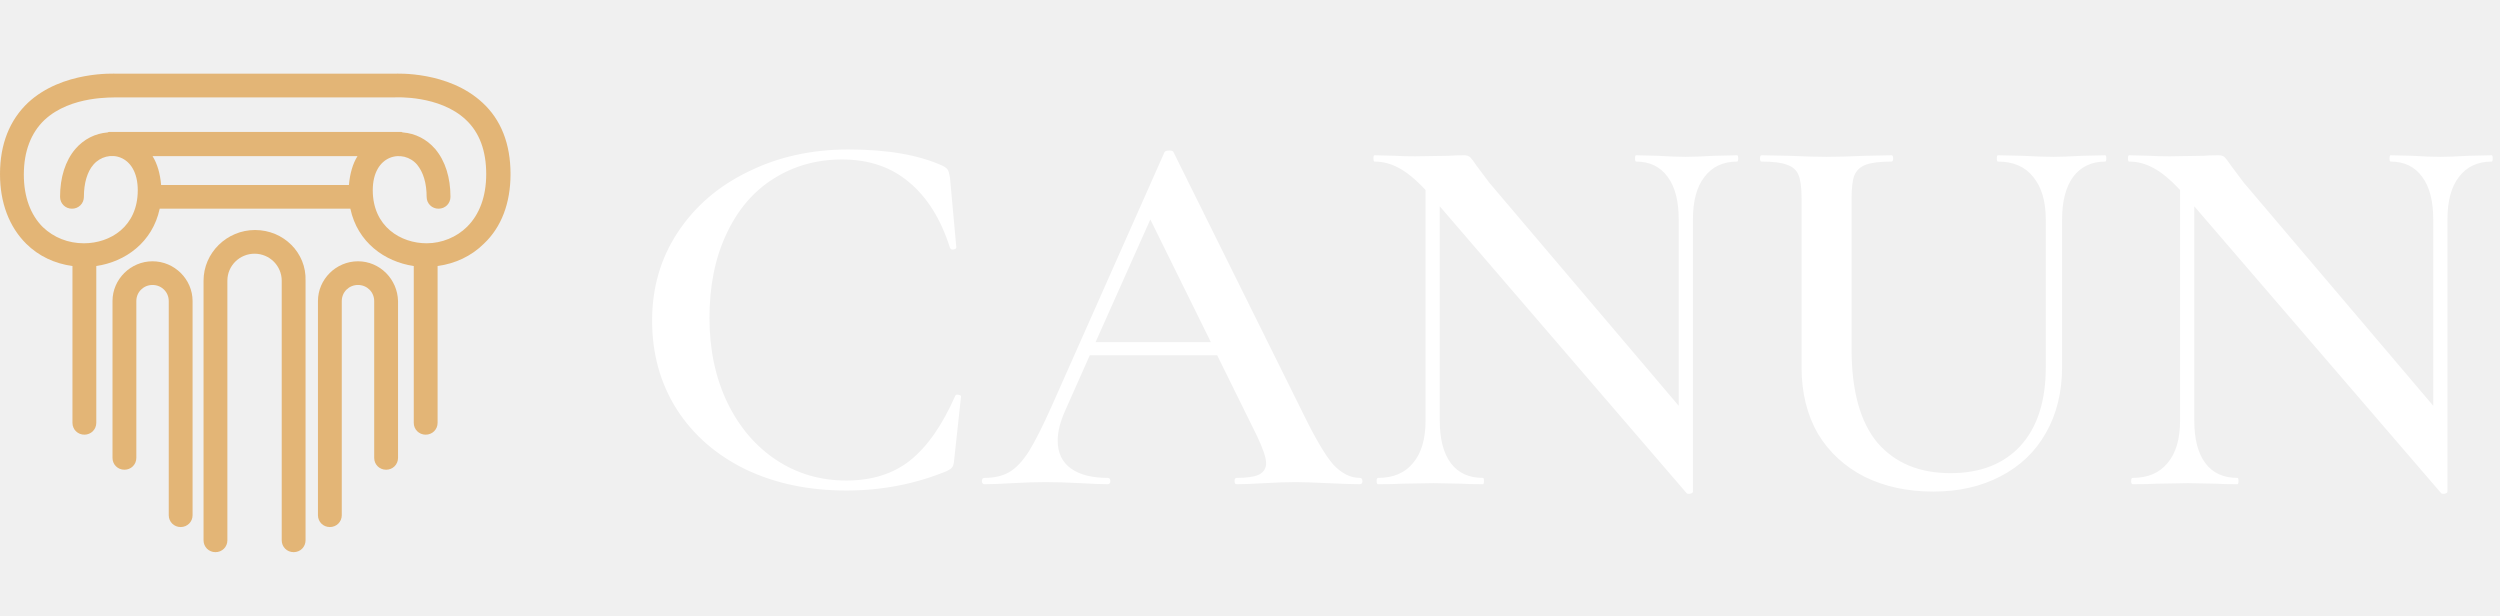
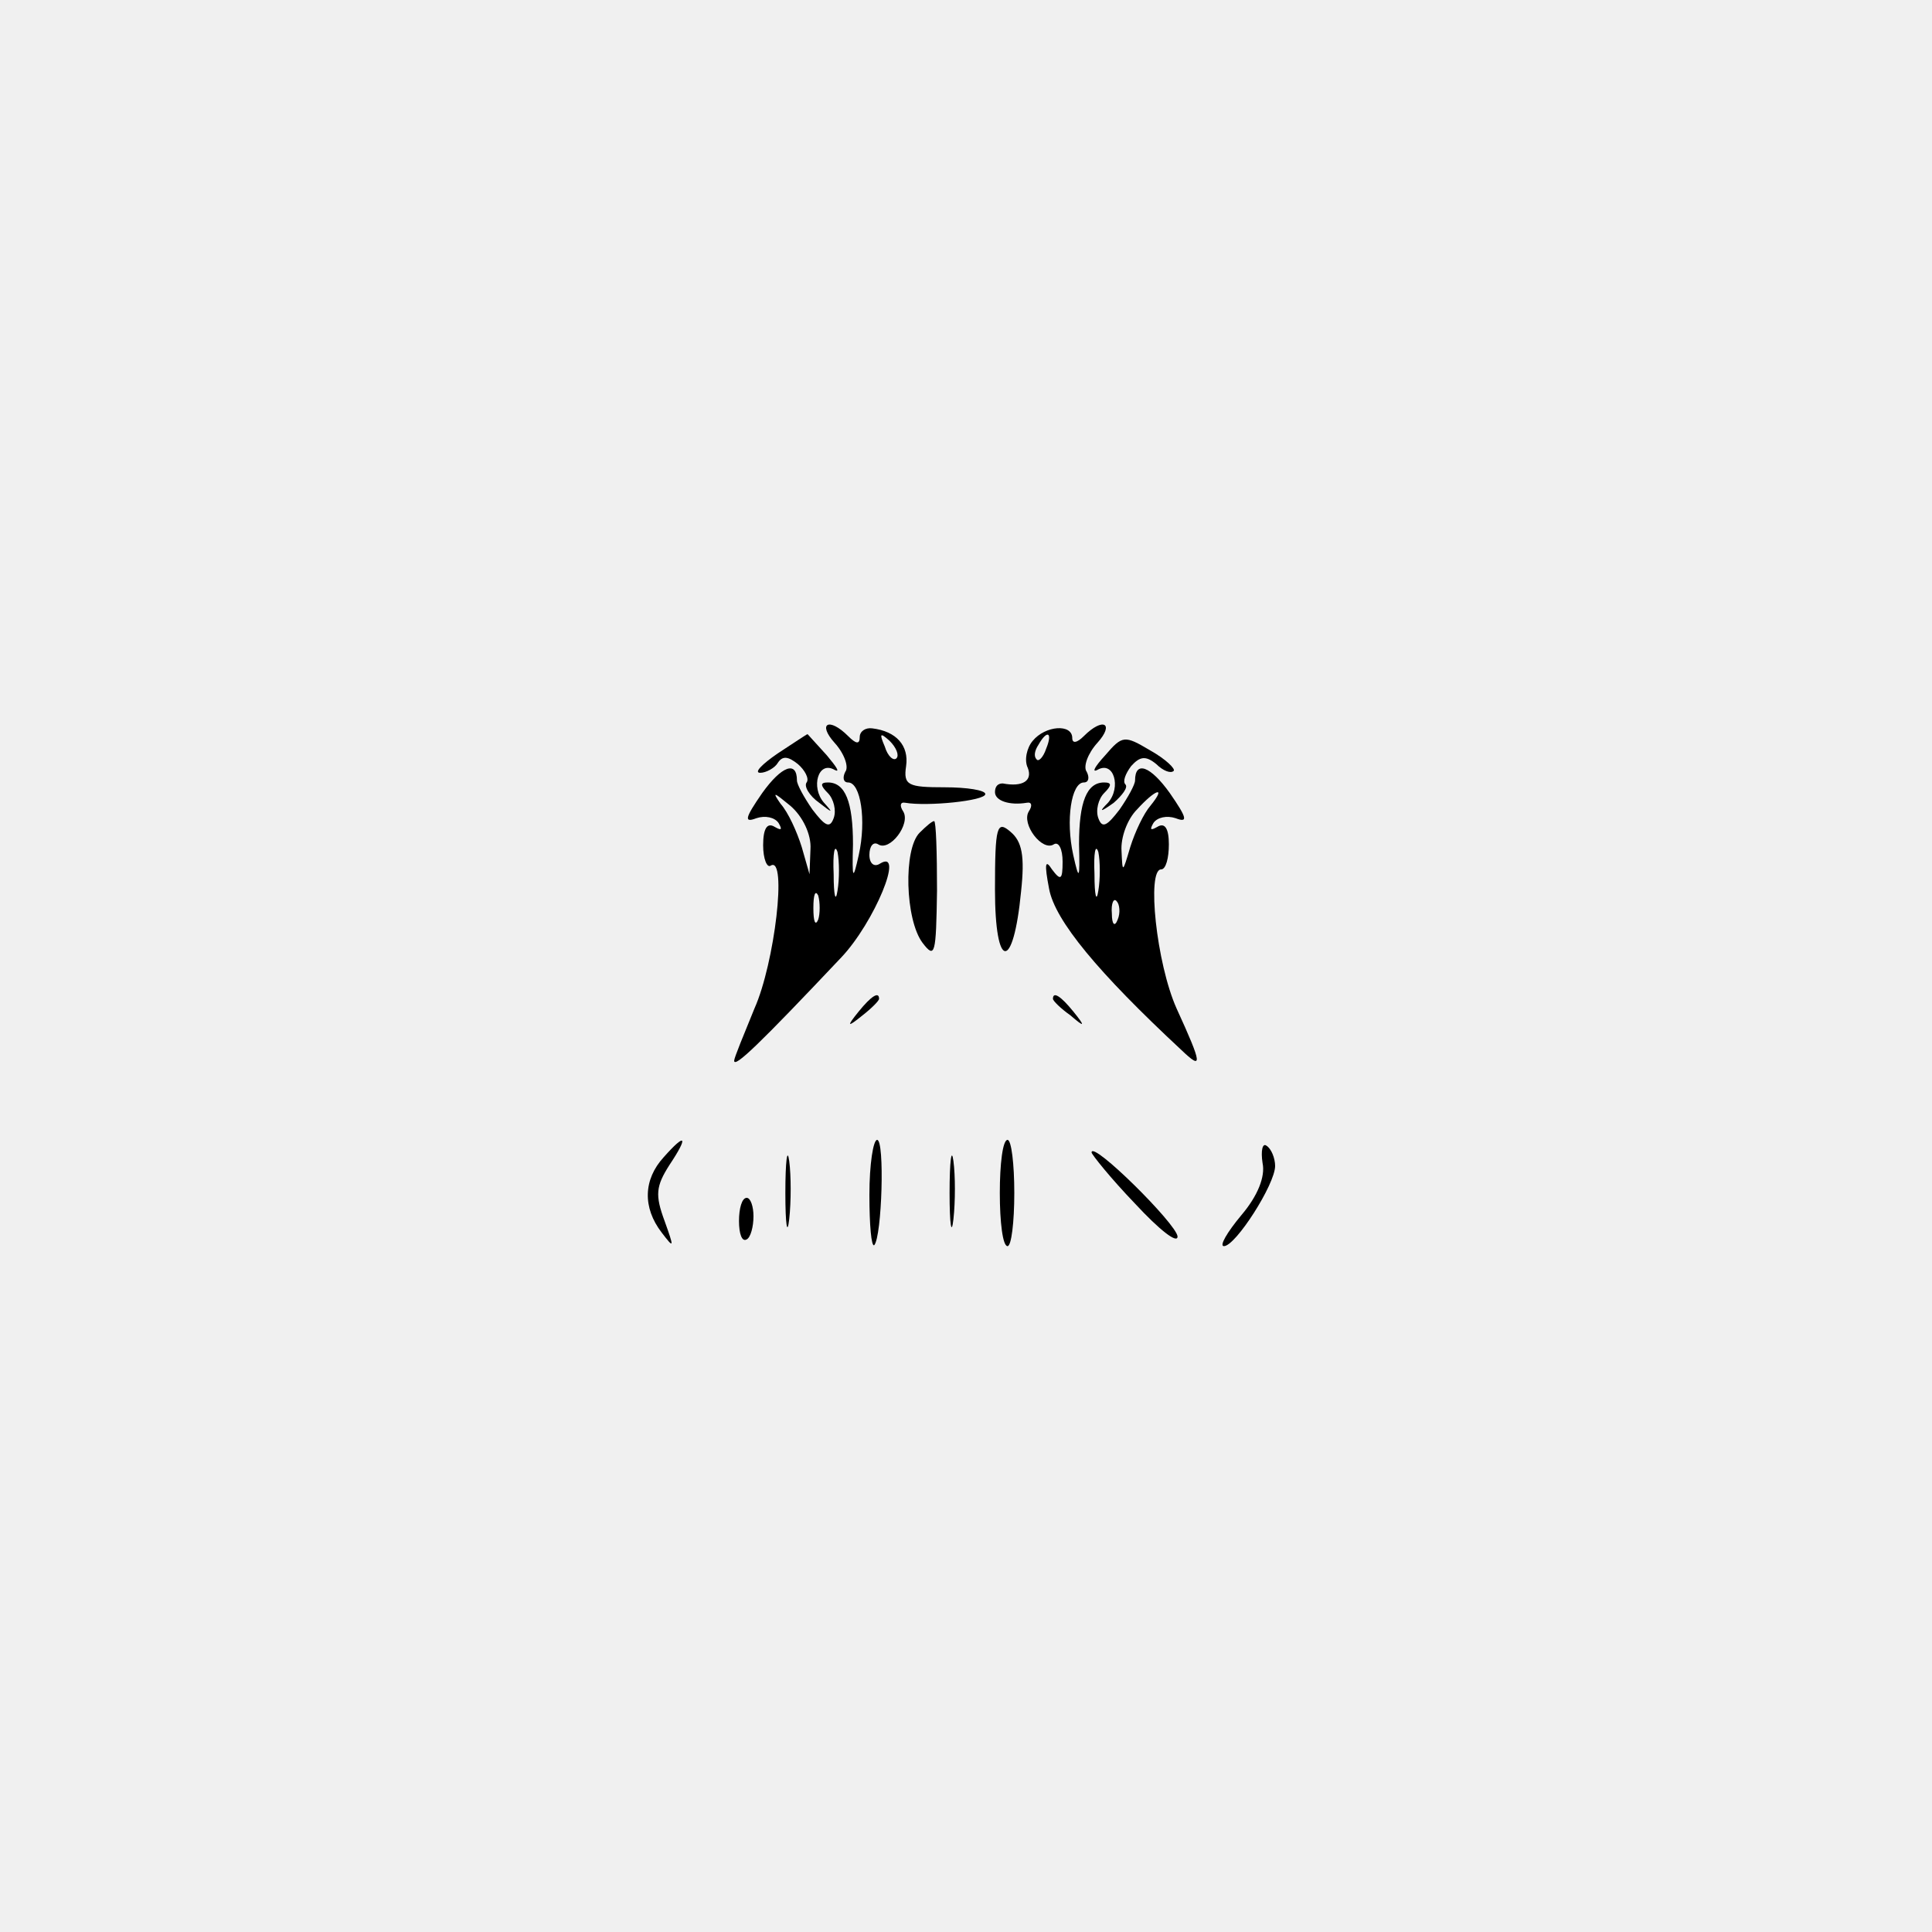
- <svg xmlns="http://www.w3.org/2000/svg" width="475" height="117" viewBox="0 0 475 117" fill="none">
-   <g clip-path="url(#clip0)">
-     <path d="M28.982 49.644C24.816 49.644 21.374 53.064 21.374 57.205V86.998C21.374 88.258 22.371 89.248 23.639 89.248C24.907 89.248 25.903 88.258 25.903 86.998V57.205C25.903 55.495 27.261 54.144 28.982 54.144C30.703 54.144 32.062 55.495 32.062 57.205V97.889C32.062 99.149 33.058 100.139 34.326 100.139C35.594 100.139 36.59 99.149 36.59 97.889V57.205C36.59 53.064 33.148 49.644 28.982 49.644Z" fill="#E3B576" />
-     <path d="M97 33.082C97 27.322 95.189 22.731 91.656 19.491C85.135 13.46 75.263 14 74.992 14H48.455H22.189C21.737 14 11.865 13.46 5.344 19.491C1.811 22.821 0 27.412 0 33.082C0 38.483 1.721 43.073 4.981 46.314C7.336 48.654 10.415 50.094 13.767 50.544V80.337C13.767 81.597 14.763 82.588 16.031 82.588C17.299 82.588 18.295 81.597 18.295 80.337V50.544C23.82 49.734 28.982 46.044 30.341 39.653H48.455H66.569C67.927 46.044 73.09 49.734 78.614 50.544V80.337C78.614 81.597 79.611 82.588 80.879 82.588C82.147 82.588 83.143 81.597 83.143 80.337V50.544C86.494 50.094 89.573 48.654 91.928 46.314C95.279 43.163 97 38.573 97 33.082ZM48.455 29.662H67.927C67.022 31.102 66.478 32.992 66.297 35.152H48.455H30.613C30.431 32.992 29.888 31.102 28.982 29.662H48.455ZM81.06 46.224C76.169 46.224 70.825 43.073 70.825 36.142C70.825 29.302 76.622 28.222 79.248 31.282C80.426 32.722 81.06 34.792 81.06 37.403C81.06 38.663 82.056 39.653 83.324 39.653C84.592 39.653 85.588 38.663 85.588 37.403C85.588 33.712 84.592 30.562 82.69 28.312C81.06 26.421 78.886 25.341 76.531 25.161C76.441 25.161 76.35 25.071 76.26 25.071H76.078C75.988 25.071 75.897 25.071 75.807 25.071C75.716 25.071 75.626 25.071 75.535 25.071H48.455H21.465C21.374 25.071 21.284 25.071 21.193 25.071C21.103 25.071 21.012 25.071 20.922 25.071H20.74C20.65 25.071 20.559 25.071 20.469 25.161C18.114 25.341 15.94 26.421 14.31 28.312C12.408 30.562 11.412 33.712 11.412 37.403C11.412 38.663 12.408 39.653 13.676 39.653C14.944 39.653 15.94 38.663 15.94 37.403C15.94 34.792 16.574 32.632 17.752 31.282C20.378 28.222 26.175 29.212 26.175 36.142C26.175 43.073 20.922 46.224 15.94 46.224C12.951 46.224 10.234 45.143 8.151 43.163C5.796 40.823 4.528 37.403 4.528 33.172C4.528 28.762 5.887 25.251 8.423 22.821C13.495 18.05 21.737 18.59 22.008 18.5H48.455H75.082C75.173 18.5 83.505 18.05 88.487 22.731C91.113 25.161 92.381 28.672 92.381 33.082C92.381 37.313 91.113 40.733 88.758 43.073C86.766 45.053 83.958 46.224 81.06 46.224Z" fill="#E3B576" />
-     <path d="M68.018 49.644C63.852 49.644 60.41 53.064 60.41 57.205V97.889C60.41 99.149 61.406 100.139 62.674 100.139C63.942 100.139 64.938 99.149 64.938 97.889V57.205C64.938 55.495 66.297 54.144 68.018 54.144C69.739 54.144 71.097 55.495 71.097 57.205V86.998C71.097 88.258 72.093 89.248 73.361 89.248C74.629 89.248 75.626 88.258 75.626 86.998V57.205C75.535 53.064 72.184 49.644 68.018 49.644Z" fill="#E3B576" />
-     <path d="M48.455 43.703C43.111 43.703 38.673 48.024 38.673 53.334V102.66C38.673 103.92 39.669 104.91 40.938 104.91C42.205 104.91 43.202 103.92 43.202 102.66V53.334C43.202 50.454 45.556 48.204 48.364 48.204C51.262 48.204 53.527 50.544 53.527 53.334V102.66C53.527 103.92 54.523 104.91 55.791 104.91C57.059 104.91 58.055 103.92 58.055 102.66V53.334C58.236 48.024 53.889 43.703 48.455 43.703Z" fill="#E3B576" />
+ <svg xmlns="http://www.w3.org/2000/svg" version="1.0" width="200pt" height="200pt" viewBox="0 0 200 200" preserveAspectRatio="xMidYMid meet">
+   <g transform="translate(0,200) scale(0.1,-0.1)" fill="#000000" stroke="none">
+     <path d="M864 1231 c10 -11 15 -25 11 -30 -3 -6 -2 -11 3 -11 13 0 19 -39 11 -75 -6 -27 -7 -26 -6 11 0 44 -8 64 -26 64 -8 0 -8 -3 0 -11 6 -6 9 -18 6 -26 -4 -11 -9 -8 -22 9 -9 13 -16 26 -16 30 0 21 -16 15 -36 -13 -18 -26 -19 -31 -6 -26 9 3 19 1 23 -5 4 -7 3 -8 -4 -4 -8 5 -12 -2 -12 -19 0 -14 4 -24 8 -21 17 10 4 -101 -17 -148 -11 -27 -21 -51 -21 -54 0 -8 26 17 111 107 34 36 66 113 40 97 -6 -4 -11 0 -11 9 0 9 4 14 9 11 12 -8 34 21 26 34 -4 6 -3 10 2 9 23 -4 83 2 83 9 0 4 -19 7 -42 7 -38 0 -43 2 -40 22 3 21 -10 36 -35 39 -7 1 -13 -3 -13 -9 0 -8 -4 -7 -12 1 -20 20 -32 13 -14 -7z m64 -16 c-3 -3 -9 2 -12 12 -6 14 -5 15 5 6 7 -7 10 -15 7 -18z m-89 -94 l-1 -26 -8 28 c-5 16 -14 36 -22 45 -9 13 -7 12 10 -2 13 -11 22 -30 21 -45z m28 -43 c-2 -13 -4 -5 -4 17 -1 22 1 32 4 23 2 -10 2 -28 0 -40z m-20 -30 c-3 -7 -5 -2 -5 12 0 14 2 19 5 13 2 -7 2 -19 0 -25z" />
+     <path d="M1069 1233 c-6 -7 -9 -20 -5 -28 5 -13 -5 -20 -26 -16 -5 0 -8 -3 -8 -9 0 -9 15 -14 33 -11 5 1 6 -3 2 -9 -8 -13 14 -42 26 -34 5 3 9 -5 9 -18 0 -19 -2 -20 -11 -8 -7 11 -8 6 -3 -20 6 -33 51 -87 137 -167 22 -21 22 -16 -5 43 -21 47 -31 144 -16 144 5 0 8 12 8 26 0 16 -4 23 -12 18 -7 -4 -8 -3 -4 4 4 6 14 8 23 5 13 -5 12 0 -6 26 -20 28 -36 34 -36 13 0 -4 -7 -17 -16 -30 -13 -17 -18 -20 -22 -9 -3 8 0 20 6 26 8 8 8 11 0 11 -18 0 -26 -20 -26 -64 1 -37 0 -38 -6 -11 -8 36 -2 75 11 75 5 0 6 5 3 11 -4 5 1 19 11 30 18 20 6 27 -14 7 -7 -7 -12 -8 -12 -2 0 15 -28 13 -41 -3z m14 -8 c-3 -9 -8 -14 -10 -11 -3 3 -2 9 2 15 9 16 15 13 8 -4z m108 -59 c-7 -8 -16 -27 -21 -43 -8 -27 -8 -27 -9 -4 -1 14 6 33 16 43 19 21 31 25 14 4z m-54 -88 c-2 -13 -4 -5 -4 17 -1 22 1 32 4 23 2 -10 2 -28 0 -40z m20 -30 c-3 -8 -6 -5 -6 6 -1 11 2 17 5 13 3 -3 4 -12 1 -19z" />
+     <path d="M805 1220 c-16 -11 -25 -20 -18 -20 6 0 15 5 18 10 5 8 11 7 21 -1 7 -6 12 -15 9 -19 -3 -4 3 -14 13 -21 14 -11 15 -11 5 0 -14 16 -6 44 11 34 6 -3 2 3 -8 15 -11 12 -20 22 -20 22 -1 0 -14 -9 -31 -20z" />
+     <path d="M1144 1218 c-11 -12 -14 -18 -8 -15 17 10 25 -18 11 -34 -10 -10 -8 -10 6 0 9 8 15 16 12 19 -3 3 0 11 6 19 9 10 15 11 26 2 7 -7 15 -10 18 -7 2 2 -8 12 -24 21 -27 16 -29 16 -47 -5z" />
+     <path d="M952 1138 c-17 -17 -15 -90 3 -114 13 -17 14 -12 15 54 0 39 -1 72 -3 72 -2 0 -8 -5 -15 -12z" />
+     <path d="M1030 1079 c0 -84 19 -85 27 -2 4 37 1 52 -11 62 -14 12 -16 6 -16 -60z" />
+     <path d="M889 953 c-13 -16 -12 -17 4 -4 9 7 17 15 17 17 0 8 -8 3 -21 -13z" />
+     <path d="M1090 966 c0 -2 8 -10 18 -17 15 -13 16 -12 3 4 -13 16 -21 21 -21 13z" />
+     <path d="M687 802 c-21 -23 -22 -52 -2 -78 13 -17 13 -16 3 12 -10 27 -9 36 5 58 20 30 17 34 -6 8z" />
+     <path d="M813 765 c0 -33 2 -45 4 -27 2 18 2 45 0 60 -2 15 -4 0 -4 -33z" />
+     <path d="M900 763 c0 -31 2 -54 5 -52 8 9 11 109 3 109 -4 0 -8 -25 -8 -57z" />
+     <path d="M983 765 c0 -33 2 -45 4 -27 2 18 2 45 0 60 -2 15 -4 0 -4 -33z" />
+     <path d="M1035 765 c0 -30 3 -55 8 -55 4 0 7 25 7 55 0 30 -3 55 -7 55 -5 0 -8 -25 -8 -55z" />
+     <path d="M1307 796 c3 -14 -5 -34 -22 -54 -15 -18 -23 -32 -18 -32 12 0 53 64 53 83 0 8 -4 18 -9 21 -4 3 -6 -5 -4 -18z" />
+     <path d="M1130 807 c0 -2 20 -27 45 -53 25 -27 44 -42 44 -34 -1 13 -89 100 -89 87z" />
+     <path d="M765 736 c0 -13 3 -22 8 -19 4 2 7 13 7 24 0 10 -3 19 -7 19 -5 0 -8 -11 -8 -24z" />
  </g>
-   <path d="M161.2 28.4C168.6 28.4 174.567 29.433 179.1 31.5C179.633 31.767 179.967 32.033 180.1 32.3C180.233 32.5 180.367 33 180.5 33.8L181.7 47C181.7 47.2 181.533 47.333 181.2 47.4C180.867 47.467 180.633 47.367 180.5 47.1C178.767 41.633 176.167 37.467 172.7 34.6C169.3 31.733 165.067 30.3 160 30.3C155.133 30.3 150.767 31.533 146.9 34C143.1 36.4 140.133 39.9 138 44.5C135.867 49.033 134.8 54.333 134.8 60.4C134.8 66.4 135.933 71.767 138.2 76.5C140.467 81.167 143.567 84.8 147.5 87.4C151.433 90 155.867 91.3 160.8 91.3C165.667 91.3 169.7 90.033 172.9 87.5C176.167 84.9 179.033 80.8 181.5 75.2C181.567 75 181.767 74.933 182.1 75C182.433 75.067 182.6 75.167 182.6 75.3L181.3 87.3C181.233 88.1 181.1 88.6 180.9 88.8C180.767 89 180.433 89.233 179.9 89.5C173.9 91.967 167.533 93.2 160.8 93.2C153.667 93.2 147.3 91.867 141.7 89.2C136.1 86.467 131.733 82.667 128.6 77.8C125.467 72.867 123.9 67.233 123.9 60.9C123.9 54.633 125.533 49.033 128.8 44.1C132.067 39.167 136.533 35.333 142.2 32.6C147.867 29.8 154.2 28.4 161.2 28.4ZM258.362 90.8C258.695 90.8 258.862 91 258.862 91.4C258.862 91.8 258.695 92 258.362 92C257.095 92 255.062 91.933 252.262 91.8C249.462 91.667 247.428 91.6 246.162 91.6C244.495 91.6 242.528 91.667 240.262 91.8C237.995 91.933 236.228 92 234.962 92C234.695 92 234.562 91.8 234.562 91.4C234.562 91 234.695 90.8 234.962 90.8C236.895 90.8 238.295 90.6 239.162 90.2C240.095 89.733 240.562 89 240.562 88C240.562 87 239.995 85.3 238.862 82.9L231.262 67.5H207.062L202.262 78.3C201.395 80.3 200.962 82.1 200.962 83.7C200.962 86.033 201.795 87.8 203.462 89C205.128 90.2 207.462 90.8 210.462 90.8C210.795 90.8 210.962 91 210.962 91.4C210.962 91.8 210.795 92 210.462 92C209.262 92 207.528 91.933 205.262 91.8C202.728 91.667 200.528 91.6 198.662 91.6C196.862 91.6 194.762 91.667 192.362 91.8C190.228 91.933 188.462 92 187.062 92C186.728 92 186.562 91.8 186.562 91.4C186.562 91 186.728 90.8 187.062 90.8C188.928 90.8 190.495 90.433 191.762 89.7C193.028 88.967 194.262 87.667 195.462 85.8C196.662 83.867 198.095 81.033 199.762 77.3L221.262 28.9C221.395 28.7 221.695 28.6 222.162 28.6C222.628 28.6 222.895 28.7 222.962 28.9L247.462 78.3C249.795 83.1 251.728 86.4 253.262 88.2C254.862 89.933 256.562 90.8 258.362 90.8ZM208.162 65H230.062L218.562 41.7L208.162 65ZM330.055 29.5C330.189 29.5 330.255 29.7 330.255 30.1C330.255 30.5 330.189 30.7 330.055 30.7C327.389 30.7 325.322 31.667 323.855 33.6C322.389 35.467 321.655 38.167 321.655 41.7V93.4C321.655 93.6 321.489 93.733 321.155 93.8C320.822 93.867 320.589 93.833 320.455 93.7L273.555 39.2V79.9C273.555 83.433 274.255 86.133 275.655 88C277.055 89.867 279.089 90.8 281.755 90.8C281.889 90.8 281.955 91 281.955 91.4C281.955 91.8 281.889 92 281.755 92C279.955 92 278.589 91.967 277.655 91.9L272.355 91.8L266.455 91.9C265.389 91.967 263.855 92 261.855 92C261.655 92 261.555 91.8 261.555 91.4C261.555 91 261.655 90.8 261.855 90.8C264.722 90.8 266.922 89.867 268.455 88C270.055 86.133 270.855 83.433 270.855 79.9V36.1C268.989 34.1 267.289 32.7 265.755 31.9C264.289 31.1 262.755 30.7 261.155 30.7C261.022 30.7 260.955 30.5 260.955 30.1C260.955 29.7 261.022 29.5 261.155 29.5L265.155 29.6C266.022 29.667 267.255 29.7 268.855 29.7L275.255 29.6C276.055 29.533 277.022 29.5 278.155 29.5C278.689 29.5 279.089 29.633 279.355 29.9C279.622 30.167 280.022 30.7 280.555 31.5L282.955 34.7L318.955 77.1V41.7C318.955 38.167 318.255 35.467 316.855 33.6C315.455 31.667 313.455 30.7 310.855 30.7C310.722 30.7 310.655 30.5 310.655 30.1C310.655 29.7 310.722 29.5 310.855 29.5L314.955 29.6C317.089 29.733 318.855 29.8 320.255 29.8C321.589 29.8 323.389 29.733 325.655 29.6L330.055 29.5ZM388.698 41.7C388.698 38.233 387.898 35.533 386.298 33.6C384.764 31.667 382.531 30.7 379.598 30.7C379.464 30.7 379.398 30.5 379.398 30.1C379.398 29.7 379.464 29.5 379.598 29.5L384.198 29.6C386.731 29.733 388.731 29.8 390.198 29.8C391.398 29.8 393.198 29.733 395.598 29.6L399.998 29.5C400.131 29.5 400.198 29.7 400.198 30.1C400.198 30.5 400.131 30.7 399.998 30.7C397.398 30.7 395.364 31.667 393.898 33.6C392.498 35.533 391.798 38.233 391.798 41.7V69.7C391.798 74.5 390.764 78.7 388.698 82.3C386.698 85.833 383.831 88.567 380.098 90.5C376.431 92.433 372.164 93.4 367.298 93.4C362.431 93.4 358.098 92.467 354.298 90.6C350.498 88.667 347.531 85.933 345.398 82.4C343.331 78.8 342.298 74.6 342.298 69.8V37.6C342.298 35.6 342.098 34.133 341.698 33.2C341.298 32.267 340.564 31.633 339.498 31.3C338.498 30.9 336.898 30.7 334.698 30.7C334.498 30.7 334.398 30.5 334.398 30.1C334.398 29.7 334.498 29.5 334.698 29.5L339.898 29.6C342.831 29.733 345.198 29.8 346.998 29.8C348.998 29.8 351.464 29.733 354.398 29.6L359.398 29.5C359.598 29.5 359.698 29.7 359.698 30.1C359.698 30.5 359.598 30.7 359.398 30.7C357.198 30.7 355.564 30.9 354.498 31.3C353.431 31.7 352.698 32.4 352.298 33.4C351.964 34.333 351.798 35.8 351.798 37.8V66.3C351.798 74.233 353.431 80.167 356.698 84.1C360.031 87.967 364.664 89.9 370.598 89.9C376.264 89.9 380.698 88.167 383.898 84.7C387.098 81.167 388.698 76.2 388.698 69.8V41.7ZM473.415 29.5C473.548 29.5 473.615 29.7 473.615 30.1C473.615 30.5 473.548 30.7 473.415 30.7C470.748 30.7 468.682 31.667 467.215 33.6C465.748 35.467 465.015 38.167 465.015 41.7V93.4C465.015 93.6 464.848 93.733 464.515 93.8C464.182 93.867 463.948 93.833 463.815 93.7L416.915 39.2V79.9C416.915 83.433 417.615 86.133 419.015 88C420.415 89.867 422.448 90.8 425.115 90.8C425.248 90.8 425.315 91 425.315 91.4C425.315 91.8 425.248 92 425.115 92C423.315 92 421.948 91.967 421.015 91.9L415.715 91.8L409.815 91.9C408.748 91.967 407.215 92 405.215 92C405.015 92 404.915 91.8 404.915 91.4C404.915 91 405.015 90.8 405.215 90.8C408.082 90.8 410.282 89.867 411.815 88C413.415 86.133 414.215 83.433 414.215 79.9V36.1C412.348 34.1 410.648 32.7 409.115 31.9C407.648 31.1 406.115 30.7 404.515 30.7C404.382 30.7 404.315 30.5 404.315 30.1C404.315 29.7 404.382 29.5 404.515 29.5L408.515 29.6C409.382 29.667 410.615 29.7 412.215 29.7L418.615 29.6C419.415 29.533 420.382 29.5 421.515 29.5C422.048 29.5 422.448 29.633 422.715 29.9C422.982 30.167 423.382 30.7 423.915 31.5L426.315 34.7L462.315 77.1V41.7C462.315 38.167 461.615 35.467 460.215 33.6C458.815 31.667 456.815 30.7 454.215 30.7C454.082 30.7 454.015 30.5 454.015 30.1C454.015 29.7 454.082 29.5 454.215 29.5L458.315 29.6C460.448 29.733 462.215 29.8 463.615 29.8C464.948 29.8 466.748 29.733 469.015 29.6L473.415 29.5Z" fill="#fff" />
-   <defs>
-     <clipPath id="clip0">
-       <rect width="97" height="91" fill="white" transform="translate(0 14)" />
-     </clipPath>
-   </defs>
</svg>
